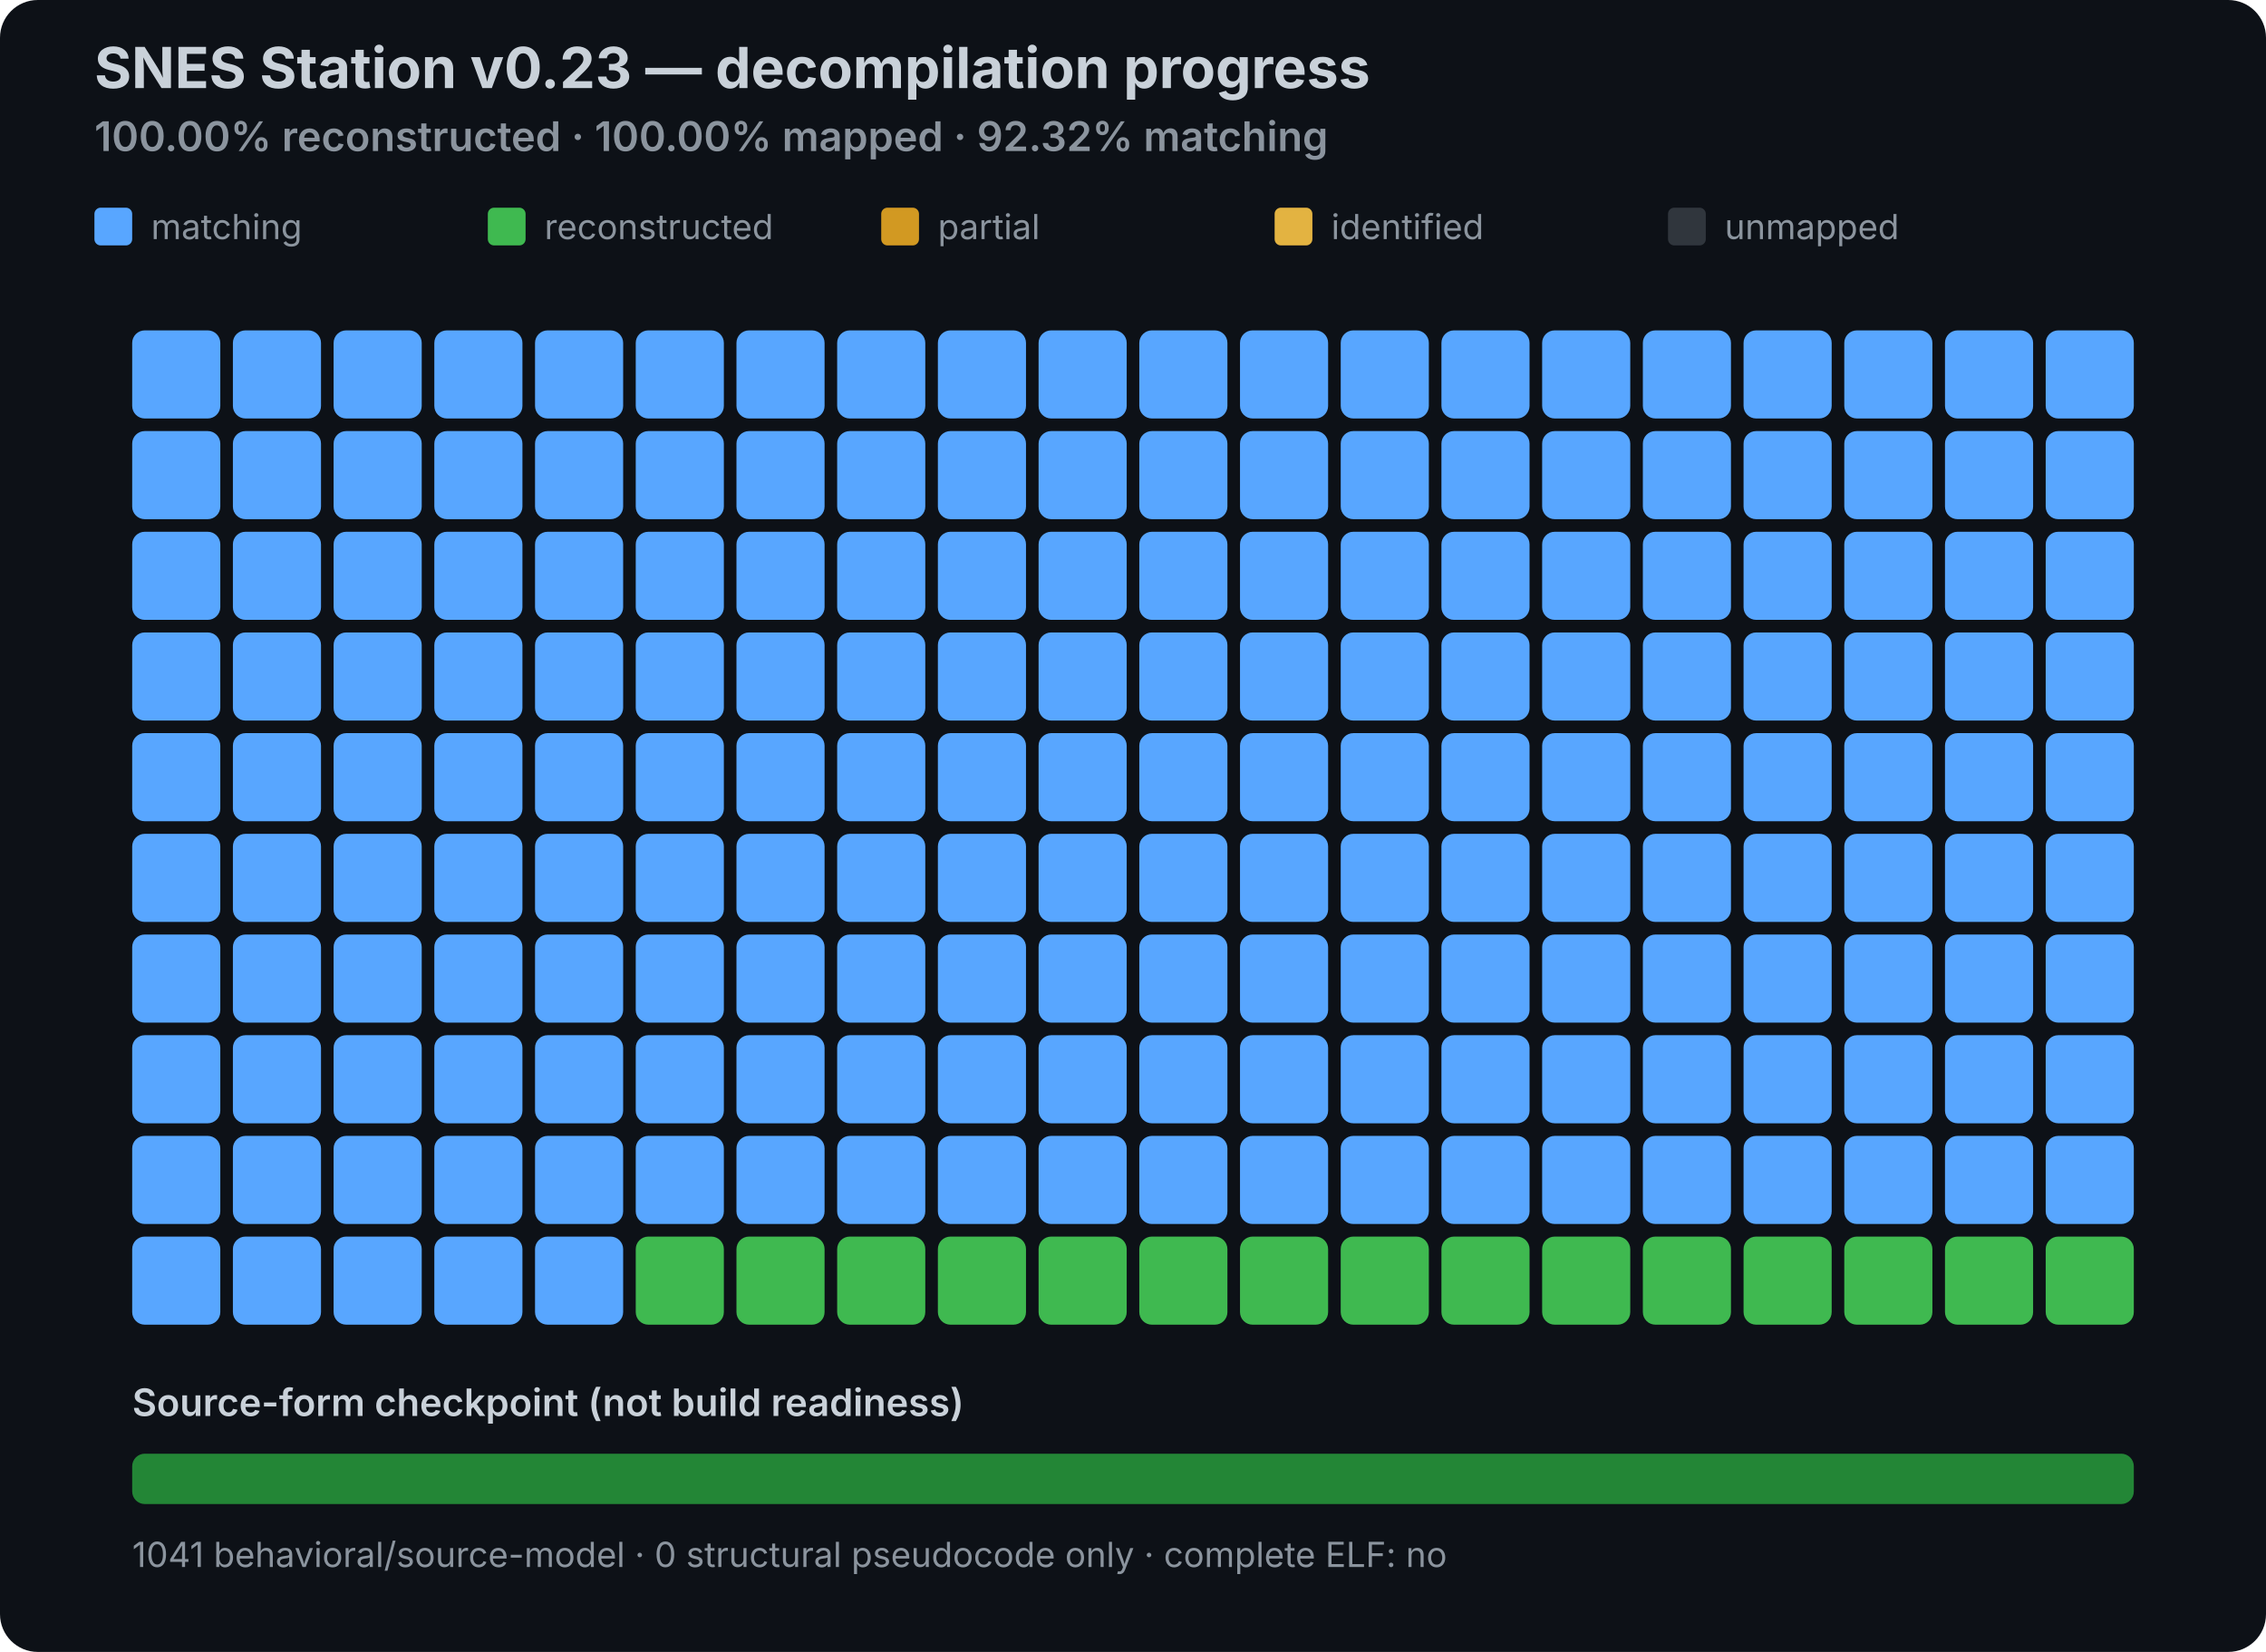
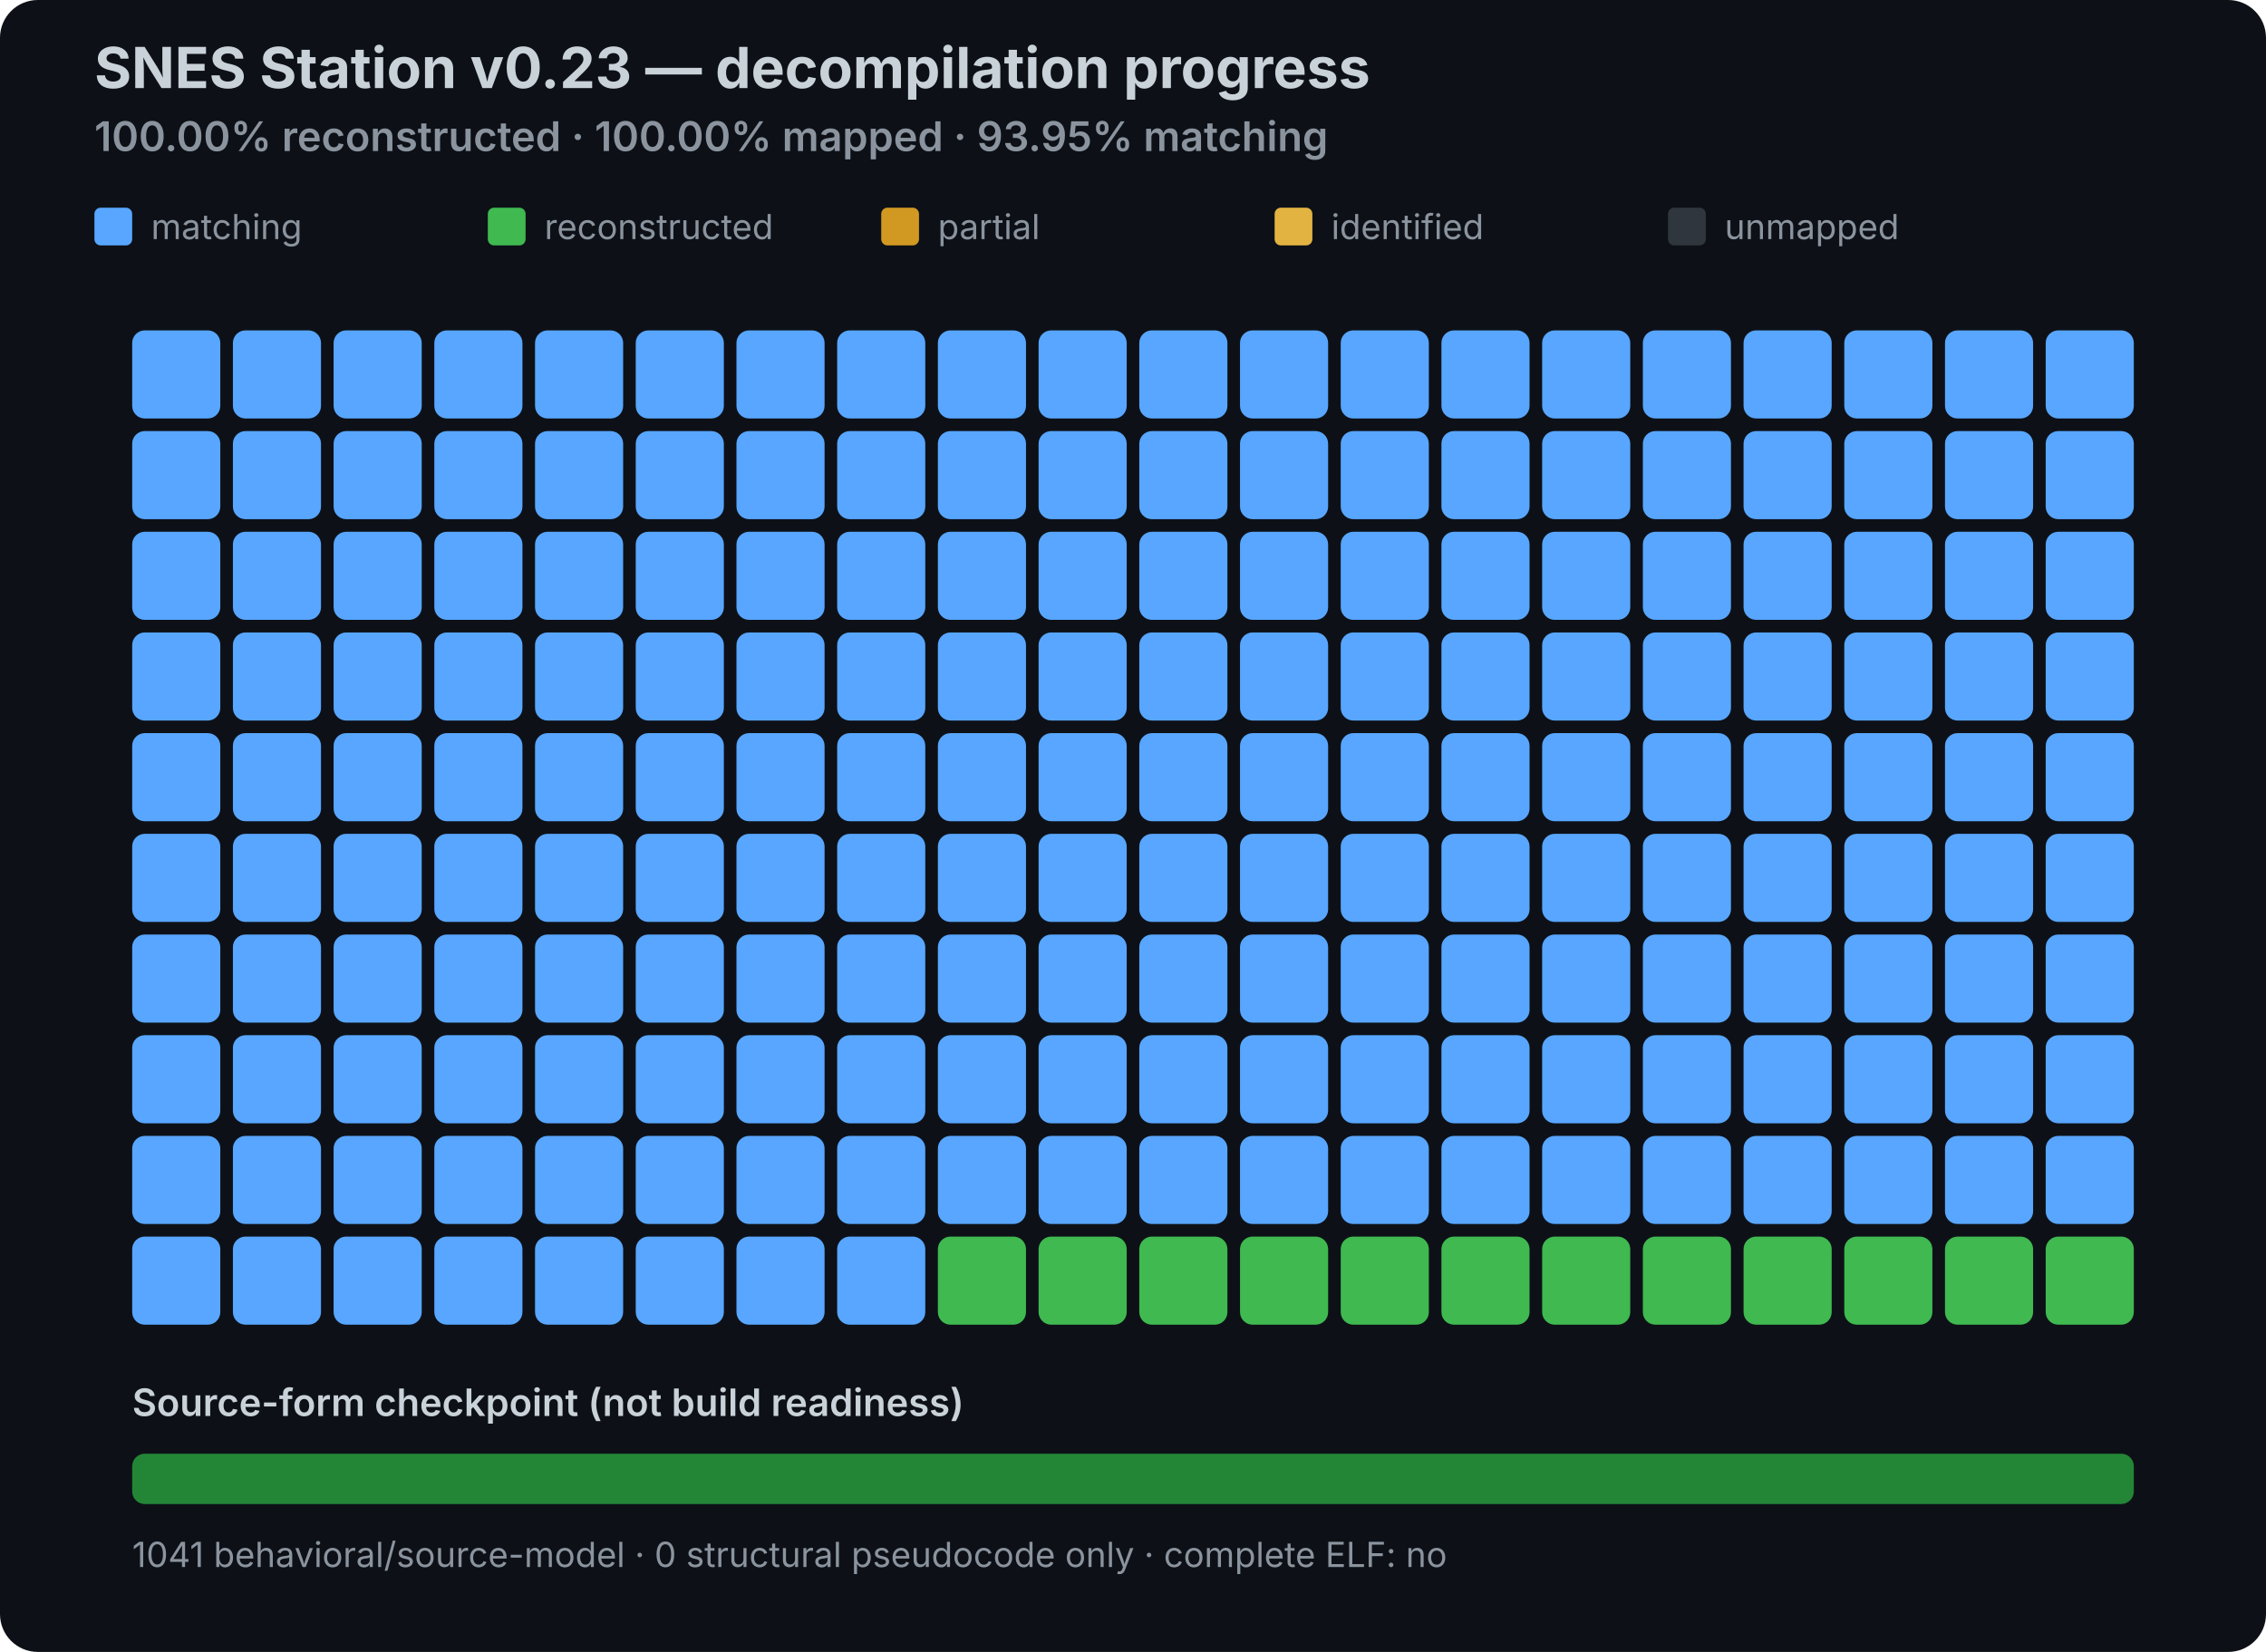
<svg xmlns="http://www.w3.org/2000/svg" width="720" height="525" viewBox="0 0 720 525" role="img" aria-labelledby="title desc">
  <style>
  .title { font: 700 18px -apple-system,BlinkMacSystemFont,"Segoe UI",sans-serif; fill: #c9d1d9; }
  .sub { font: 600 13px -apple-system,BlinkMacSystemFont,"Segoe UI",sans-serif; fill: #8b949e; }
  .legend { font: 11px -apple-system,BlinkMacSystemFont,"Segoe UI",sans-serif; fill: #8b949e; }
  .source { font: 600 12px -apple-system,BlinkMacSystemFont,"Segoe UI",sans-serif; fill: #c9d1d9; }
</style>
  <rect width="100%" height="100%" rx="12" fill="#0d1117" />
  <text x="30" y="28" class="title">SNES Station v0.23 — decompilation progress</text>
-   <text x="30" y="48" class="sub">100.00% reconstructed · 100.00% mapped · 92.32% matching</text>
+   <text x="30" y="48" class="sub">100.00% reconstructed · 100.00% mapped · 93.95% matching</text>
  <rect x="30" y="66" width="12" height="12" rx="2" fill="#58a6ff" />
  <text x="48" y="76" class="legend">matching</text>
  <rect x="155" y="66" width="12" height="12" rx="2" fill="#3fb950" />
  <text x="173" y="76" class="legend">reconstructed</text>
  <rect x="280" y="66" width="12" height="12" rx="2" fill="#d29922" />
  <text x="298" y="76" class="legend">partial</text>
  <rect x="405" y="66" width="12" height="12" rx="2" fill="#e3b341" />
  <text x="423" y="76" class="legend">identified</text>
  <rect x="530" y="66" width="12" height="12" rx="2" fill="#30363d" />
  <text x="548" y="76" class="legend">unmapped</text>
  <rect x="42" y="105" width="28" height="28" rx="4" fill="#58a6ff" data-status="MATCHING" />
  <rect x="74" y="105" width="28" height="28" rx="4" fill="#58a6ff" data-status="MATCHING" />
  <rect x="106" y="105" width="28" height="28" rx="4" fill="#58a6ff" data-status="MATCHING" />
  <rect x="138" y="105" width="28" height="28" rx="4" fill="#58a6ff" data-status="MATCHING" />
  <rect x="170" y="105" width="28" height="28" rx="4" fill="#58a6ff" data-status="MATCHING" />
  <rect x="202" y="105" width="28" height="28" rx="4" fill="#58a6ff" data-status="MATCHING" />
  <rect x="234" y="105" width="28" height="28" rx="4" fill="#58a6ff" data-status="MATCHING" />
  <rect x="266" y="105" width="28" height="28" rx="4" fill="#58a6ff" data-status="MATCHING" />
  <rect x="298" y="105" width="28" height="28" rx="4" fill="#58a6ff" data-status="MATCHING" />
  <rect x="330" y="105" width="28" height="28" rx="4" fill="#58a6ff" data-status="MATCHING" />
  <rect x="362" y="105" width="28" height="28" rx="4" fill="#58a6ff" data-status="MATCHING" />
  <rect x="394" y="105" width="28" height="28" rx="4" fill="#58a6ff" data-status="MATCHING" />
  <rect x="426" y="105" width="28" height="28" rx="4" fill="#58a6ff" data-status="MATCHING" />
  <rect x="458" y="105" width="28" height="28" rx="4" fill="#58a6ff" data-status="MATCHING" />
  <rect x="490" y="105" width="28" height="28" rx="4" fill="#58a6ff" data-status="MATCHING" />
  <rect x="522" y="105" width="28" height="28" rx="4" fill="#58a6ff" data-status="MATCHING" />
  <rect x="554" y="105" width="28" height="28" rx="4" fill="#58a6ff" data-status="MATCHING" />
  <rect x="586" y="105" width="28" height="28" rx="4" fill="#58a6ff" data-status="MATCHING" />
  <rect x="618" y="105" width="28" height="28" rx="4" fill="#58a6ff" data-status="MATCHING" />
  <rect x="650" y="105" width="28" height="28" rx="4" fill="#58a6ff" data-status="MATCHING" />
  <rect x="42" y="137" width="28" height="28" rx="4" fill="#58a6ff" data-status="MATCHING" />
  <rect x="74" y="137" width="28" height="28" rx="4" fill="#58a6ff" data-status="MATCHING" />
  <rect x="106" y="137" width="28" height="28" rx="4" fill="#58a6ff" data-status="MATCHING" />
  <rect x="138" y="137" width="28" height="28" rx="4" fill="#58a6ff" data-status="MATCHING" />
  <rect x="170" y="137" width="28" height="28" rx="4" fill="#58a6ff" data-status="MATCHING" />
  <rect x="202" y="137" width="28" height="28" rx="4" fill="#58a6ff" data-status="MATCHING" />
  <rect x="234" y="137" width="28" height="28" rx="4" fill="#58a6ff" data-status="MATCHING" />
  <rect x="266" y="137" width="28" height="28" rx="4" fill="#58a6ff" data-status="MATCHING" />
  <rect x="298" y="137" width="28" height="28" rx="4" fill="#58a6ff" data-status="MATCHING" />
  <rect x="330" y="137" width="28" height="28" rx="4" fill="#58a6ff" data-status="MATCHING" />
  <rect x="362" y="137" width="28" height="28" rx="4" fill="#58a6ff" data-status="MATCHING" />
  <rect x="394" y="137" width="28" height="28" rx="4" fill="#58a6ff" data-status="MATCHING" />
  <rect x="426" y="137" width="28" height="28" rx="4" fill="#58a6ff" data-status="MATCHING" />
  <rect x="458" y="137" width="28" height="28" rx="4" fill="#58a6ff" data-status="MATCHING" />
  <rect x="490" y="137" width="28" height="28" rx="4" fill="#58a6ff" data-status="MATCHING" />
  <rect x="522" y="137" width="28" height="28" rx="4" fill="#58a6ff" data-status="MATCHING" />
  <rect x="554" y="137" width="28" height="28" rx="4" fill="#58a6ff" data-status="MATCHING" />
  <rect x="586" y="137" width="28" height="28" rx="4" fill="#58a6ff" data-status="MATCHING" />
  <rect x="618" y="137" width="28" height="28" rx="4" fill="#58a6ff" data-status="MATCHING" />
  <rect x="650" y="137" width="28" height="28" rx="4" fill="#58a6ff" data-status="MATCHING" />
  <rect x="42" y="169" width="28" height="28" rx="4" fill="#58a6ff" data-status="MATCHING" />
  <rect x="74" y="169" width="28" height="28" rx="4" fill="#58a6ff" data-status="MATCHING" />
  <rect x="106" y="169" width="28" height="28" rx="4" fill="#58a6ff" data-status="MATCHING" />
  <rect x="138" y="169" width="28" height="28" rx="4" fill="#58a6ff" data-status="MATCHING" />
  <rect x="170" y="169" width="28" height="28" rx="4" fill="#58a6ff" data-status="MATCHING" />
  <rect x="202" y="169" width="28" height="28" rx="4" fill="#58a6ff" data-status="MATCHING" />
  <rect x="234" y="169" width="28" height="28" rx="4" fill="#58a6ff" data-status="MATCHING" />
  <rect x="266" y="169" width="28" height="28" rx="4" fill="#58a6ff" data-status="MATCHING" />
  <rect x="298" y="169" width="28" height="28" rx="4" fill="#58a6ff" data-status="MATCHING" />
  <rect x="330" y="169" width="28" height="28" rx="4" fill="#58a6ff" data-status="MATCHING" />
  <rect x="362" y="169" width="28" height="28" rx="4" fill="#58a6ff" data-status="MATCHING" />
  <rect x="394" y="169" width="28" height="28" rx="4" fill="#58a6ff" data-status="MATCHING" />
  <rect x="426" y="169" width="28" height="28" rx="4" fill="#58a6ff" data-status="MATCHING" />
  <rect x="458" y="169" width="28" height="28" rx="4" fill="#58a6ff" data-status="MATCHING" />
  <rect x="490" y="169" width="28" height="28" rx="4" fill="#58a6ff" data-status="MATCHING" />
  <rect x="522" y="169" width="28" height="28" rx="4" fill="#58a6ff" data-status="MATCHING" />
  <rect x="554" y="169" width="28" height="28" rx="4" fill="#58a6ff" data-status="MATCHING" />
  <rect x="586" y="169" width="28" height="28" rx="4" fill="#58a6ff" data-status="MATCHING" />
  <rect x="618" y="169" width="28" height="28" rx="4" fill="#58a6ff" data-status="MATCHING" />
  <rect x="650" y="169" width="28" height="28" rx="4" fill="#58a6ff" data-status="MATCHING" />
  <rect x="42" y="201" width="28" height="28" rx="4" fill="#58a6ff" data-status="MATCHING" />
  <rect x="74" y="201" width="28" height="28" rx="4" fill="#58a6ff" data-status="MATCHING" />
  <rect x="106" y="201" width="28" height="28" rx="4" fill="#58a6ff" data-status="MATCHING" />
  <rect x="138" y="201" width="28" height="28" rx="4" fill="#58a6ff" data-status="MATCHING" />
  <rect x="170" y="201" width="28" height="28" rx="4" fill="#58a6ff" data-status="MATCHING" />
  <rect x="202" y="201" width="28" height="28" rx="4" fill="#58a6ff" data-status="MATCHING" />
  <rect x="234" y="201" width="28" height="28" rx="4" fill="#58a6ff" data-status="MATCHING" />
  <rect x="266" y="201" width="28" height="28" rx="4" fill="#58a6ff" data-status="MATCHING" />
  <rect x="298" y="201" width="28" height="28" rx="4" fill="#58a6ff" data-status="MATCHING" />
  <rect x="330" y="201" width="28" height="28" rx="4" fill="#58a6ff" data-status="MATCHING" />
  <rect x="362" y="201" width="28" height="28" rx="4" fill="#58a6ff" data-status="MATCHING" />
  <rect x="394" y="201" width="28" height="28" rx="4" fill="#58a6ff" data-status="MATCHING" />
  <rect x="426" y="201" width="28" height="28" rx="4" fill="#58a6ff" data-status="MATCHING" />
  <rect x="458" y="201" width="28" height="28" rx="4" fill="#58a6ff" data-status="MATCHING" />
  <rect x="490" y="201" width="28" height="28" rx="4" fill="#58a6ff" data-status="MATCHING" />
  <rect x="522" y="201" width="28" height="28" rx="4" fill="#58a6ff" data-status="MATCHING" />
  <rect x="554" y="201" width="28" height="28" rx="4" fill="#58a6ff" data-status="MATCHING" />
  <rect x="586" y="201" width="28" height="28" rx="4" fill="#58a6ff" data-status="MATCHING" />
  <rect x="618" y="201" width="28" height="28" rx="4" fill="#58a6ff" data-status="MATCHING" />
  <rect x="650" y="201" width="28" height="28" rx="4" fill="#58a6ff" data-status="MATCHING" />
  <rect x="42" y="233" width="28" height="28" rx="4" fill="#58a6ff" data-status="MATCHING" />
  <rect x="74" y="233" width="28" height="28" rx="4" fill="#58a6ff" data-status="MATCHING" />
  <rect x="106" y="233" width="28" height="28" rx="4" fill="#58a6ff" data-status="MATCHING" />
  <rect x="138" y="233" width="28" height="28" rx="4" fill="#58a6ff" data-status="MATCHING" />
  <rect x="170" y="233" width="28" height="28" rx="4" fill="#58a6ff" data-status="MATCHING" />
  <rect x="202" y="233" width="28" height="28" rx="4" fill="#58a6ff" data-status="MATCHING" />
  <rect x="234" y="233" width="28" height="28" rx="4" fill="#58a6ff" data-status="MATCHING" />
  <rect x="266" y="233" width="28" height="28" rx="4" fill="#58a6ff" data-status="MATCHING" />
  <rect x="298" y="233" width="28" height="28" rx="4" fill="#58a6ff" data-status="MATCHING" />
  <rect x="330" y="233" width="28" height="28" rx="4" fill="#58a6ff" data-status="MATCHING" />
  <rect x="362" y="233" width="28" height="28" rx="4" fill="#58a6ff" data-status="MATCHING" />
  <rect x="394" y="233" width="28" height="28" rx="4" fill="#58a6ff" data-status="MATCHING" />
  <rect x="426" y="233" width="28" height="28" rx="4" fill="#58a6ff" data-status="MATCHING" />
  <rect x="458" y="233" width="28" height="28" rx="4" fill="#58a6ff" data-status="MATCHING" />
  <rect x="490" y="233" width="28" height="28" rx="4" fill="#58a6ff" data-status="MATCHING" />
  <rect x="522" y="233" width="28" height="28" rx="4" fill="#58a6ff" data-status="MATCHING" />
  <rect x="554" y="233" width="28" height="28" rx="4" fill="#58a6ff" data-status="MATCHING" />
  <rect x="586" y="233" width="28" height="28" rx="4" fill="#58a6ff" data-status="MATCHING" />
  <rect x="618" y="233" width="28" height="28" rx="4" fill="#58a6ff" data-status="MATCHING" />
  <rect x="650" y="233" width="28" height="28" rx="4" fill="#58a6ff" data-status="MATCHING" />
  <rect x="42" y="265" width="28" height="28" rx="4" fill="#58a6ff" data-status="MATCHING" />
  <rect x="74" y="265" width="28" height="28" rx="4" fill="#58a6ff" data-status="MATCHING" />
  <rect x="106" y="265" width="28" height="28" rx="4" fill="#58a6ff" data-status="MATCHING" />
  <rect x="138" y="265" width="28" height="28" rx="4" fill="#58a6ff" data-status="MATCHING" />
  <rect x="170" y="265" width="28" height="28" rx="4" fill="#58a6ff" data-status="MATCHING" />
  <rect x="202" y="265" width="28" height="28" rx="4" fill="#58a6ff" data-status="MATCHING" />
  <rect x="234" y="265" width="28" height="28" rx="4" fill="#58a6ff" data-status="MATCHING" />
  <rect x="266" y="265" width="28" height="28" rx="4" fill="#58a6ff" data-status="MATCHING" />
  <rect x="298" y="265" width="28" height="28" rx="4" fill="#58a6ff" data-status="MATCHING" />
  <rect x="330" y="265" width="28" height="28" rx="4" fill="#58a6ff" data-status="MATCHING" />
  <rect x="362" y="265" width="28" height="28" rx="4" fill="#58a6ff" data-status="MATCHING" />
  <rect x="394" y="265" width="28" height="28" rx="4" fill="#58a6ff" data-status="MATCHING" />
  <rect x="426" y="265" width="28" height="28" rx="4" fill="#58a6ff" data-status="MATCHING" />
  <rect x="458" y="265" width="28" height="28" rx="4" fill="#58a6ff" data-status="MATCHING" />
  <rect x="490" y="265" width="28" height="28" rx="4" fill="#58a6ff" data-status="MATCHING" />
  <rect x="522" y="265" width="28" height="28" rx="4" fill="#58a6ff" data-status="MATCHING" />
  <rect x="554" y="265" width="28" height="28" rx="4" fill="#58a6ff" data-status="MATCHING" />
  <rect x="586" y="265" width="28" height="28" rx="4" fill="#58a6ff" data-status="MATCHING" />
  <rect x="618" y="265" width="28" height="28" rx="4" fill="#58a6ff" data-status="MATCHING" />
  <rect x="650" y="265" width="28" height="28" rx="4" fill="#58a6ff" data-status="MATCHING" />
  <rect x="42" y="297" width="28" height="28" rx="4" fill="#58a6ff" data-status="MATCHING" />
  <rect x="74" y="297" width="28" height="28" rx="4" fill="#58a6ff" data-status="MATCHING" />
  <rect x="106" y="297" width="28" height="28" rx="4" fill="#58a6ff" data-status="MATCHING" />
  <rect x="138" y="297" width="28" height="28" rx="4" fill="#58a6ff" data-status="MATCHING" />
  <rect x="170" y="297" width="28" height="28" rx="4" fill="#58a6ff" data-status="MATCHING" />
  <rect x="202" y="297" width="28" height="28" rx="4" fill="#58a6ff" data-status="MATCHING" />
  <rect x="234" y="297" width="28" height="28" rx="4" fill="#58a6ff" data-status="MATCHING" />
  <rect x="266" y="297" width="28" height="28" rx="4" fill="#58a6ff" data-status="MATCHING" />
  <rect x="298" y="297" width="28" height="28" rx="4" fill="#58a6ff" data-status="MATCHING" />
  <rect x="330" y="297" width="28" height="28" rx="4" fill="#58a6ff" data-status="MATCHING" />
  <rect x="362" y="297" width="28" height="28" rx="4" fill="#58a6ff" data-status="MATCHING" />
  <rect x="394" y="297" width="28" height="28" rx="4" fill="#58a6ff" data-status="MATCHING" />
  <rect x="426" y="297" width="28" height="28" rx="4" fill="#58a6ff" data-status="MATCHING" />
  <rect x="458" y="297" width="28" height="28" rx="4" fill="#58a6ff" data-status="MATCHING" />
  <rect x="490" y="297" width="28" height="28" rx="4" fill="#58a6ff" data-status="MATCHING" />
  <rect x="522" y="297" width="28" height="28" rx="4" fill="#58a6ff" data-status="MATCHING" />
  <rect x="554" y="297" width="28" height="28" rx="4" fill="#58a6ff" data-status="MATCHING" />
  <rect x="586" y="297" width="28" height="28" rx="4" fill="#58a6ff" data-status="MATCHING" />
  <rect x="618" y="297" width="28" height="28" rx="4" fill="#58a6ff" data-status="MATCHING" />
  <rect x="650" y="297" width="28" height="28" rx="4" fill="#58a6ff" data-status="MATCHING" />
  <rect x="42" y="329" width="28" height="28" rx="4" fill="#58a6ff" data-status="MATCHING" />
  <rect x="74" y="329" width="28" height="28" rx="4" fill="#58a6ff" data-status="MATCHING" />
  <rect x="106" y="329" width="28" height="28" rx="4" fill="#58a6ff" data-status="MATCHING" />
  <rect x="138" y="329" width="28" height="28" rx="4" fill="#58a6ff" data-status="MATCHING" />
  <rect x="170" y="329" width="28" height="28" rx="4" fill="#58a6ff" data-status="MATCHING" />
  <rect x="202" y="329" width="28" height="28" rx="4" fill="#58a6ff" data-status="MATCHING" />
  <rect x="234" y="329" width="28" height="28" rx="4" fill="#58a6ff" data-status="MATCHING" />
  <rect x="266" y="329" width="28" height="28" rx="4" fill="#58a6ff" data-status="MATCHING" />
  <rect x="298" y="329" width="28" height="28" rx="4" fill="#58a6ff" data-status="MATCHING" />
  <rect x="330" y="329" width="28" height="28" rx="4" fill="#58a6ff" data-status="MATCHING" />
  <rect x="362" y="329" width="28" height="28" rx="4" fill="#58a6ff" data-status="MATCHING" />
  <rect x="394" y="329" width="28" height="28" rx="4" fill="#58a6ff" data-status="MATCHING" />
  <rect x="426" y="329" width="28" height="28" rx="4" fill="#58a6ff" data-status="MATCHING" />
  <rect x="458" y="329" width="28" height="28" rx="4" fill="#58a6ff" data-status="MATCHING" />
  <rect x="490" y="329" width="28" height="28" rx="4" fill="#58a6ff" data-status="MATCHING" />
  <rect x="522" y="329" width="28" height="28" rx="4" fill="#58a6ff" data-status="MATCHING" />
  <rect x="554" y="329" width="28" height="28" rx="4" fill="#58a6ff" data-status="MATCHING" />
  <rect x="586" y="329" width="28" height="28" rx="4" fill="#58a6ff" data-status="MATCHING" />
  <rect x="618" y="329" width="28" height="28" rx="4" fill="#58a6ff" data-status="MATCHING" />
  <rect x="650" y="329" width="28" height="28" rx="4" fill="#58a6ff" data-status="MATCHING" />
  <rect x="42" y="361" width="28" height="28" rx="4" fill="#58a6ff" data-status="MATCHING" />
  <rect x="74" y="361" width="28" height="28" rx="4" fill="#58a6ff" data-status="MATCHING" />
  <rect x="106" y="361" width="28" height="28" rx="4" fill="#58a6ff" data-status="MATCHING" />
  <rect x="138" y="361" width="28" height="28" rx="4" fill="#58a6ff" data-status="MATCHING" />
  <rect x="170" y="361" width="28" height="28" rx="4" fill="#58a6ff" data-status="MATCHING" />
  <rect x="202" y="361" width="28" height="28" rx="4" fill="#58a6ff" data-status="MATCHING" />
  <rect x="234" y="361" width="28" height="28" rx="4" fill="#58a6ff" data-status="MATCHING" />
  <rect x="266" y="361" width="28" height="28" rx="4" fill="#58a6ff" data-status="MATCHING" />
  <rect x="298" y="361" width="28" height="28" rx="4" fill="#58a6ff" data-status="MATCHING" />
  <rect x="330" y="361" width="28" height="28" rx="4" fill="#58a6ff" data-status="MATCHING" />
  <rect x="362" y="361" width="28" height="28" rx="4" fill="#58a6ff" data-status="MATCHING" />
  <rect x="394" y="361" width="28" height="28" rx="4" fill="#58a6ff" data-status="MATCHING" />
  <rect x="426" y="361" width="28" height="28" rx="4" fill="#58a6ff" data-status="MATCHING" />
  <rect x="458" y="361" width="28" height="28" rx="4" fill="#58a6ff" data-status="MATCHING" />
  <rect x="490" y="361" width="28" height="28" rx="4" fill="#58a6ff" data-status="MATCHING" />
  <rect x="522" y="361" width="28" height="28" rx="4" fill="#58a6ff" data-status="MATCHING" />
  <rect x="554" y="361" width="28" height="28" rx="4" fill="#58a6ff" data-status="MATCHING" />
  <rect x="586" y="361" width="28" height="28" rx="4" fill="#58a6ff" data-status="MATCHING" />
  <rect x="618" y="361" width="28" height="28" rx="4" fill="#58a6ff" data-status="MATCHING" />
  <rect x="650" y="361" width="28" height="28" rx="4" fill="#58a6ff" data-status="MATCHING" />
  <rect x="42" y="393" width="28" height="28" rx="4" fill="#58a6ff" data-status="MATCHING" />
  <rect x="74" y="393" width="28" height="28" rx="4" fill="#58a6ff" data-status="MATCHING" />
  <rect x="106" y="393" width="28" height="28" rx="4" fill="#58a6ff" data-status="MATCHING" />
  <rect x="138" y="393" width="28" height="28" rx="4" fill="#58a6ff" data-status="MATCHING" />
  <rect x="170" y="393" width="28" height="28" rx="4" fill="#58a6ff" data-status="MATCHING" />
-   <rect x="202" y="393" width="28" height="28" rx="4" fill="#3fb950" data-status="RECONSTRUCTED" />
-   <rect x="234" y="393" width="28" height="28" rx="4" fill="#3fb950" data-status="RECONSTRUCTED" />
-   <rect x="266" y="393" width="28" height="28" rx="4" fill="#3fb950" data-status="RECONSTRUCTED" />
+   <rect x="202" y="393" width="28" height="28" rx="4" fill="#58a6ff" data-status="MATCHING" />
+   <rect x="234" y="393" width="28" height="28" rx="4" fill="#58a6ff" data-status="MATCHING" />
+   <rect x="266" y="393" width="28" height="28" rx="4" fill="#58a6ff" data-status="MATCHING" />
  <rect x="298" y="393" width="28" height="28" rx="4" fill="#3fb950" data-status="RECONSTRUCTED" />
  <rect x="330" y="393" width="28" height="28" rx="4" fill="#3fb950" data-status="RECONSTRUCTED" />
  <rect x="362" y="393" width="28" height="28" rx="4" fill="#3fb950" data-status="RECONSTRUCTED" />
  <rect x="394" y="393" width="28" height="28" rx="4" fill="#3fb950" data-status="RECONSTRUCTED" />
  <rect x="426" y="393" width="28" height="28" rx="4" fill="#3fb950" data-status="RECONSTRUCTED" />
  <rect x="458" y="393" width="28" height="28" rx="4" fill="#3fb950" data-status="RECONSTRUCTED" />
  <rect x="490" y="393" width="28" height="28" rx="4" fill="#3fb950" data-status="RECONSTRUCTED" />
  <rect x="522" y="393" width="28" height="28" rx="4" fill="#3fb950" data-status="RECONSTRUCTED" />
  <rect x="554" y="393" width="28" height="28" rx="4" fill="#3fb950" data-status="RECONSTRUCTED" />
  <rect x="586" y="393" width="28" height="28" rx="4" fill="#3fb950" data-status="RECONSTRUCTED" />
  <rect x="618" y="393" width="28" height="28" rx="4" fill="#3fb950" data-status="RECONSTRUCTED" />
  <rect x="650" y="393" width="28" height="28" rx="4" fill="#3fb950" data-status="RECONSTRUCTED" />
  <text x="42" y="450" class="source">Source-form checkpoint (not build readiness)</text>
  <rect x="42" y="462" width="636" height="16" rx="4" fill="#238636" />
  <rect x="678" y="462" width="0" height="16" rx="4" fill="#d29922" />
  <text x="42" y="498" class="legend">1041 behavioral/source-model · 0 structural pseudocode only · complete ELF: no</text>
</svg>
